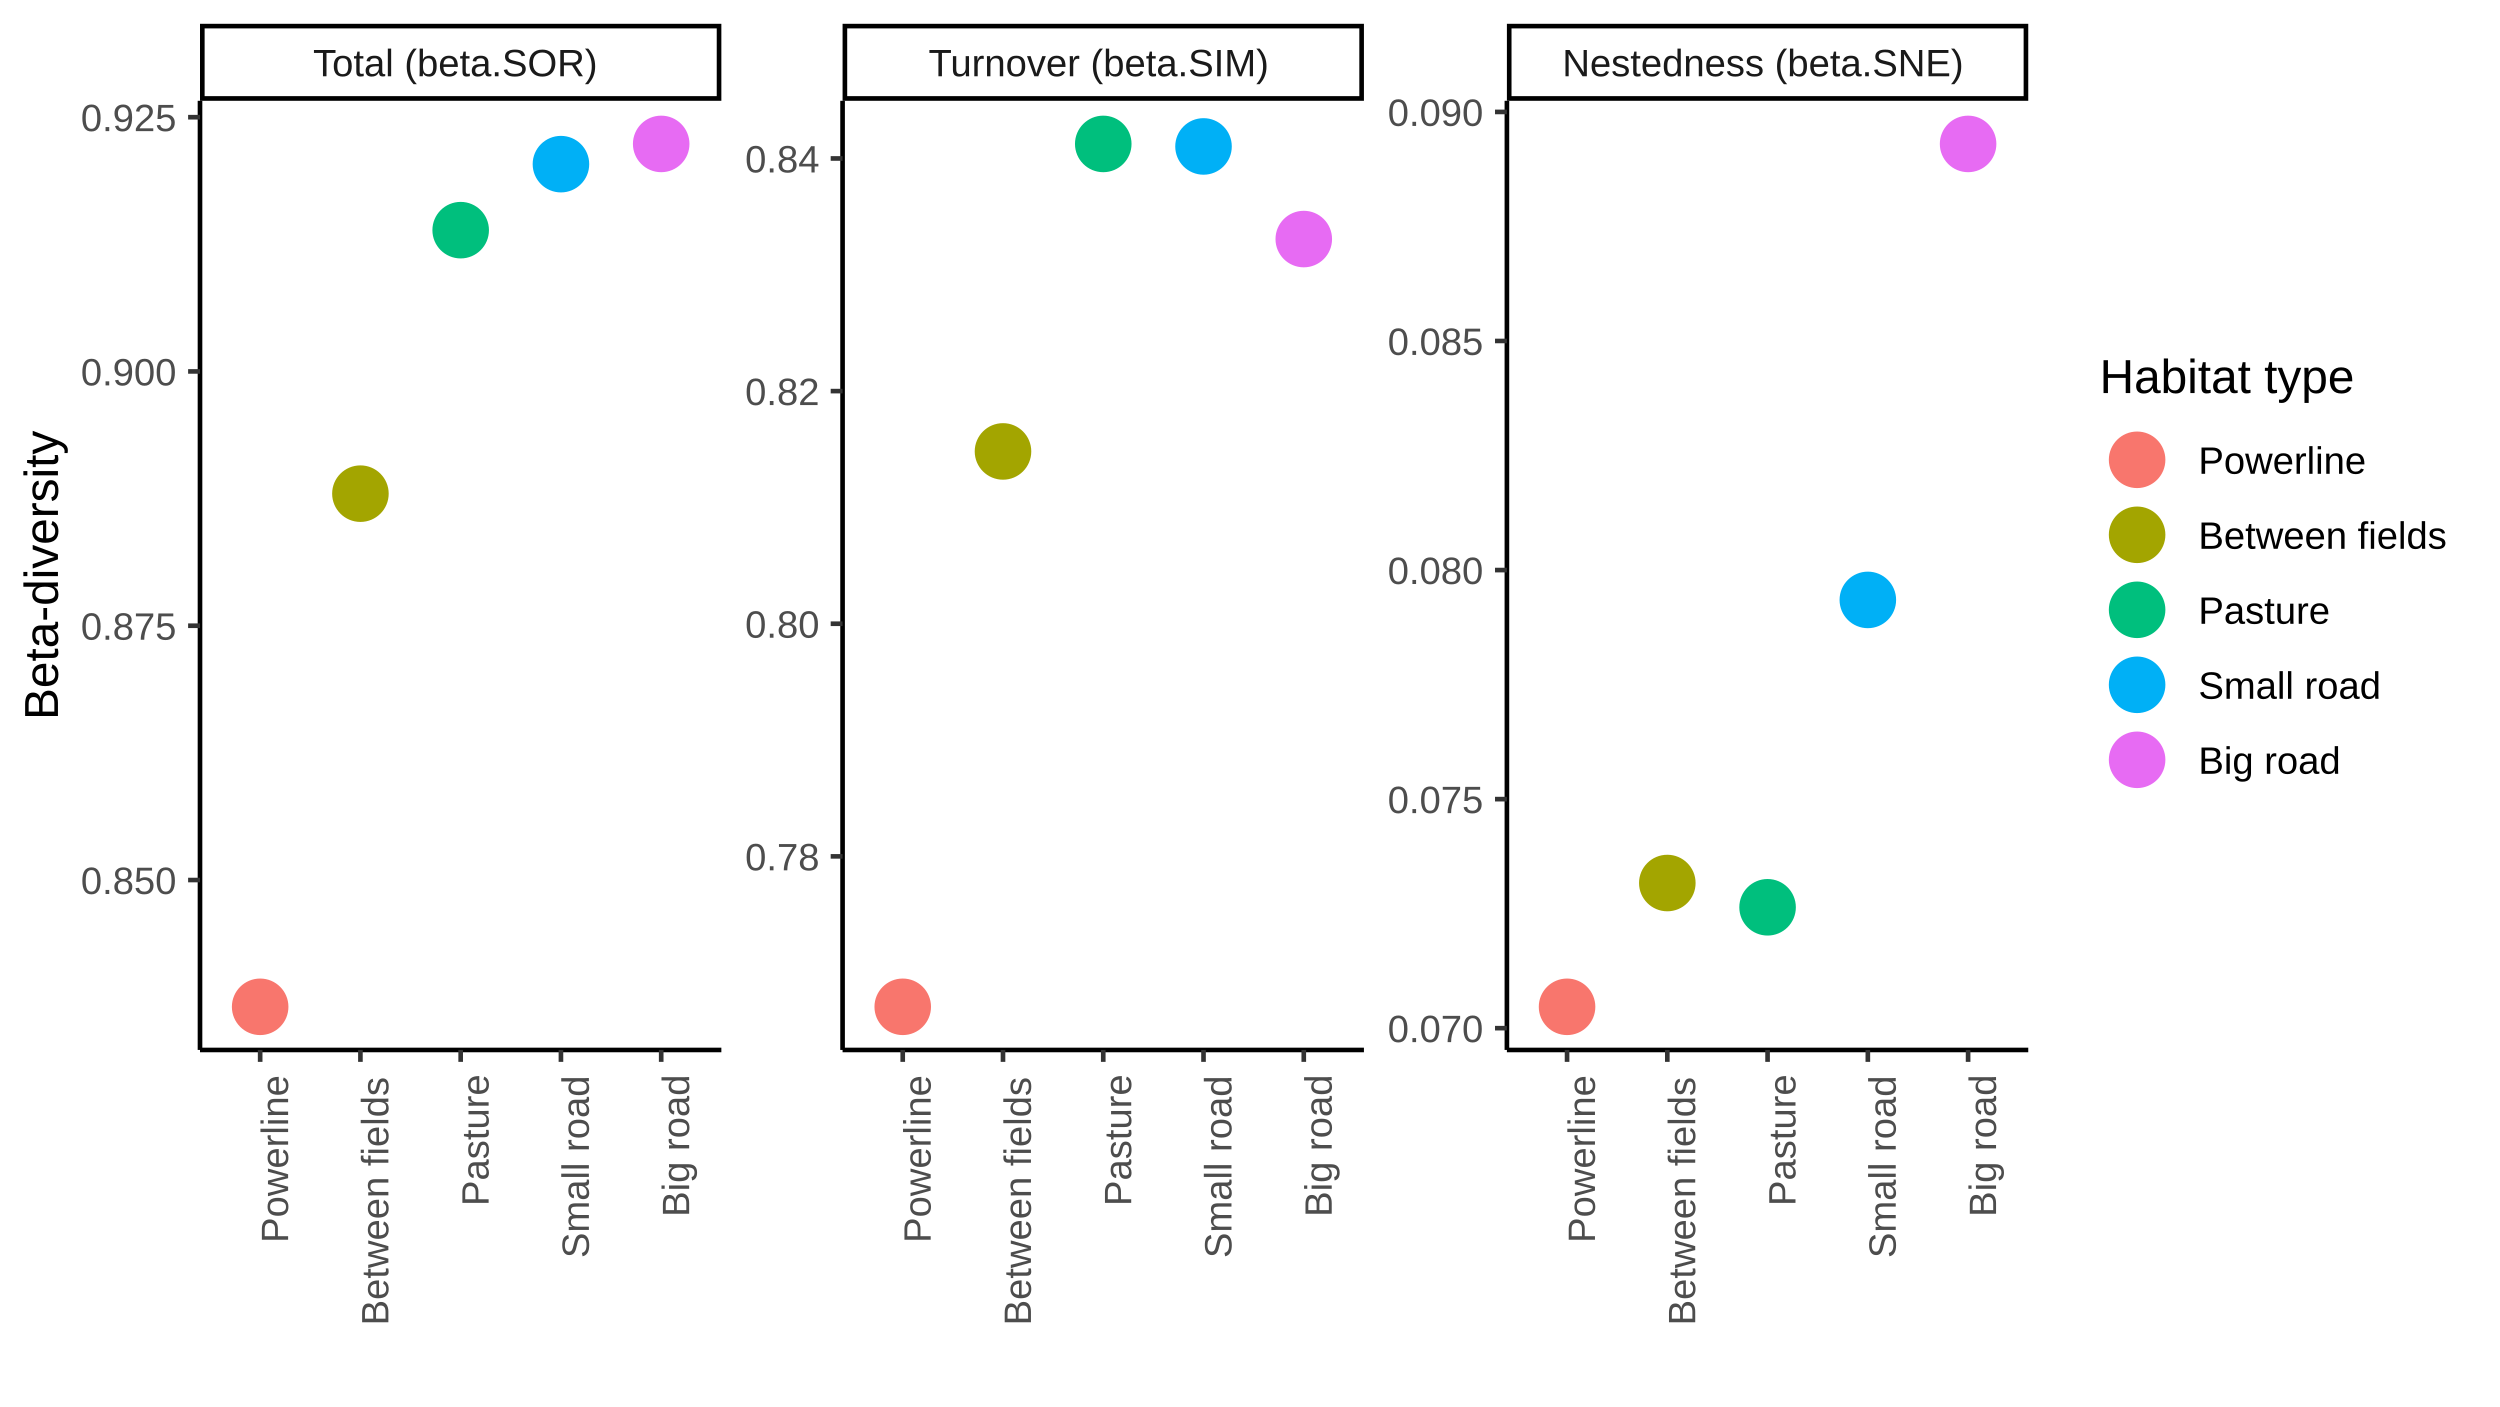
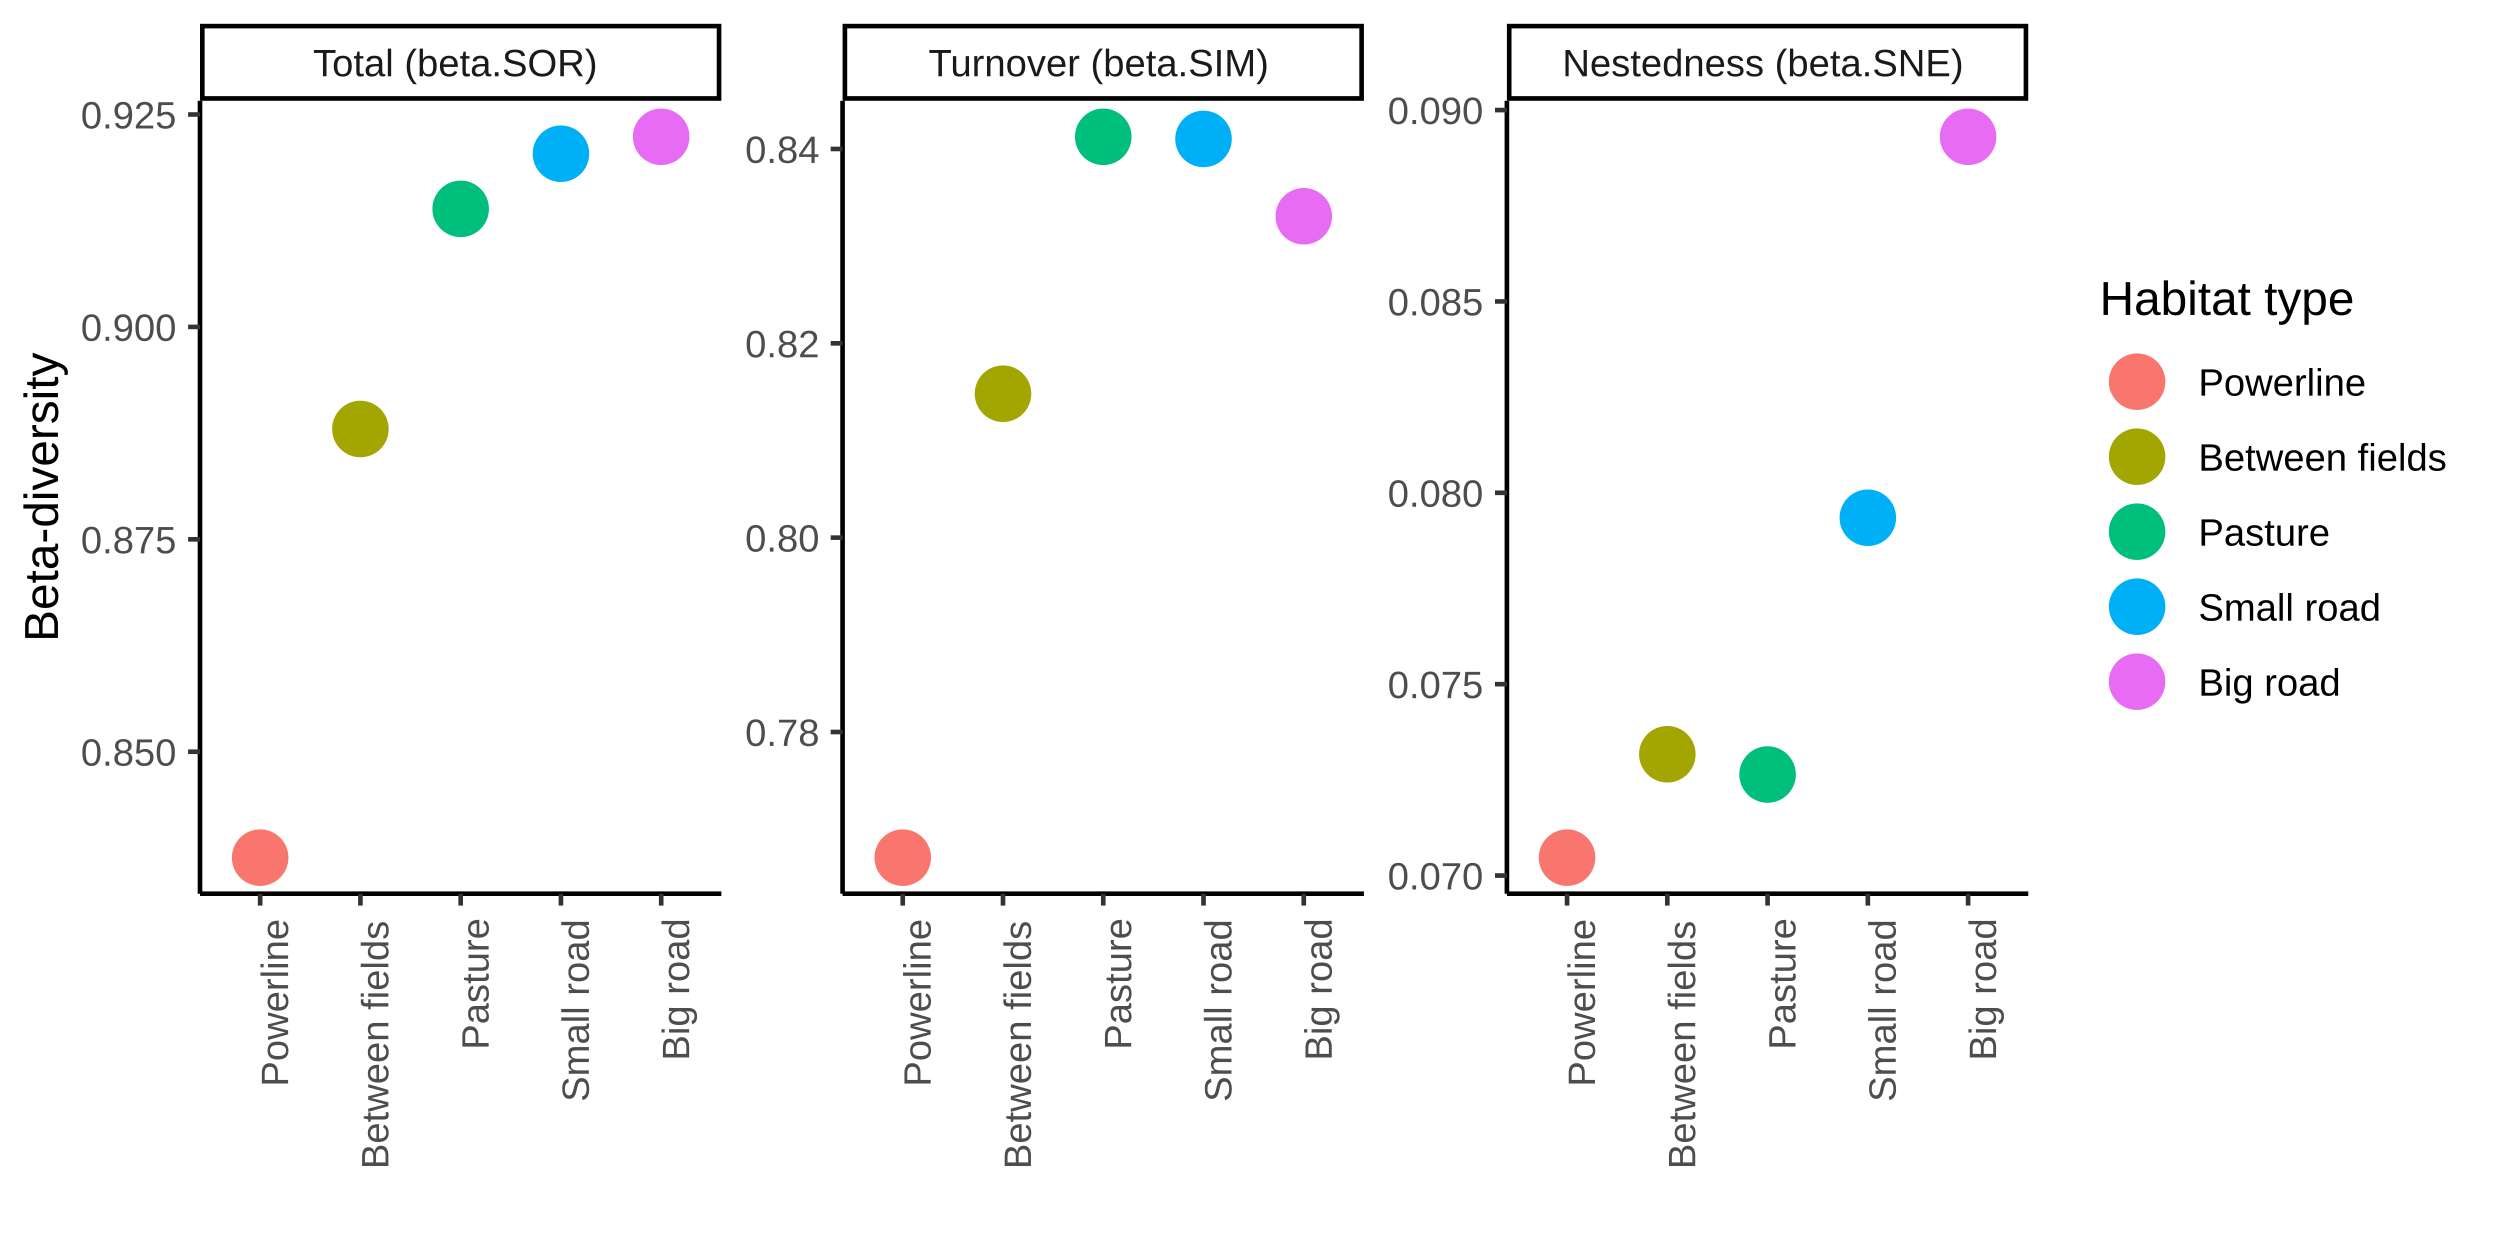
- <svg xmlns="http://www.w3.org/2000/svg" viewBox="0 0 576.00 324.00">
+ <svg xmlns="http://www.w3.org/2000/svg" viewBox="0 0 576.00 288.00">
  <defs>
    <style type="text/css">
    line, polyline, path, rect, circle {
      fill: none;
      stroke: #000000;
      stroke-linecap: round;
      stroke-linejoin: round;
      stroke-miterlimit: 10.00;
    }
  </style>
  </defs>
  <rect width="100%" height="100%" style="stroke: none; fill: #FFFFFF;" />
-   <rect x="0.00" y="0.00" width="576.00" height="324.00" style="stroke-width: 1.07; stroke: #FFFFFF; fill: #FFFFFF;" />
-   <defs>
-     <clipPath id="cpNDYuMDc4OXwxNjYuMjAyfDI0MS45MDh8MjMuMjE1Mw==">
-       <rect x="46.08" y="23.22" width="120.12" height="218.69" />
-     </clipPath>
-   </defs>
-   <rect x="46.08" y="23.22" width="120.12" height="218.69" style="stroke-width: 1.07; stroke: none; fill: #FFFFFF;" clip-path="url(#cpNDYuMDc4OXwxNjYuMjAyfDI0MS45MDh8MjMuMjE1Mw==)" />
-   <circle cx="83.04" cy="113.74" r="4.62pt" style="stroke-width: 0.71; stroke: #A3A500; fill: #A3A500;" clip-path="url(#cpNDYuMDc4OXwxNjYuMjAyfDI0MS45MDh8MjMuMjE1Mw==)" />
-   <circle cx="152.34" cy="33.16" r="4.62pt" style="stroke-width: 0.71; stroke: #E76BF3; fill: #E76BF3;" clip-path="url(#cpNDYuMDc4OXwxNjYuMjAyfDI0MS45MDh8MjMuMjE1Mw==)" />
-   <circle cx="106.14" cy="53.03" r="4.62pt" style="stroke-width: 0.71; stroke: #00BF7D; fill: #00BF7D;" clip-path="url(#cpNDYuMDc4OXwxNjYuMjAyfDI0MS45MDh8MjMuMjE1Mw==)" />
-   <circle cx="59.94" cy="231.97" r="4.62pt" style="stroke-width: 0.71; stroke: #F8766D; fill: #F8766D;" clip-path="url(#cpNDYuMDc4OXwxNjYuMjAyfDI0MS45MDh8MjMuMjE1Mw==)" />
-   <circle cx="129.24" cy="37.82" r="4.62pt" style="stroke-width: 0.71; stroke: #00B0F6; fill: #00B0F6;" clip-path="url(#cpNDYuMDc4OXwxNjYuMjAyfDI0MS45MDh8MjMuMjE1Mw==)" />
-   <defs>
-     <clipPath id="cpMHw1NzZ8MzI0fDA=">
-       <rect x="0.00" y="0.00" width="576.00" height="324.00" />
-     </clipPath>
-   </defs>
-   <defs>
-     <clipPath id="cpMTk0LjEyOXwzMTQuMjUyfDI0MS45MDh8MjMuMjE1Mw==">
-       <rect x="194.13" y="23.22" width="120.12" height="218.69" />
-     </clipPath>
-   </defs>
-   <rect x="194.13" y="23.22" width="120.12" height="218.69" style="stroke-width: 1.07; stroke: none; fill: #FFFFFF;" clip-path="url(#cpMTk0LjEyOXwzMTQuMjUyfDI0MS45MDh8MjMuMjE1Mw==)" />
-   <circle cx="231.09" cy="104.01" r="4.62pt" style="stroke-width: 0.71; stroke: #A3A500; fill: #A3A500;" clip-path="url(#cpMTk0LjEyOXwzMTQuMjUyfDI0MS45MDh8MjMuMjE1Mw==)" />
-   <circle cx="300.39" cy="55.08" r="4.62pt" style="stroke-width: 0.71; stroke: #E76BF3; fill: #E76BF3;" clip-path="url(#cpMTk0LjEyOXwzMTQuMjUyfDI0MS45MDh8MjMuMjE1Mw==)" />
-   <circle cx="254.19" cy="33.16" r="4.62pt" style="stroke-width: 0.71; stroke: #00BF7D; fill: #00BF7D;" clip-path="url(#cpMTk0LjEyOXwzMTQuMjUyfDI0MS45MDh8MjMuMjE1Mw==)" />
-   <circle cx="207.99" cy="231.97" r="4.62pt" style="stroke-width: 0.71; stroke: #F8766D; fill: #F8766D;" clip-path="url(#cpMTk0LjEyOXwzMTQuMjUyfDI0MS45MDh8MjMuMjE1Mw==)" />
-   <circle cx="277.29" cy="33.74" r="4.62pt" style="stroke-width: 0.71; stroke: #00B0F6; fill: #00B0F6;" clip-path="url(#cpMTk0LjEyOXwzMTQuMjUyfDI0MS45MDh8MjMuMjE1Mw==)" />
-   <defs>
-     <clipPath id="cpMHw1NzZ8MzI0fDA=">
-       <rect x="0.00" y="0.00" width="576.00" height="324.00" />
-     </clipPath>
-   </defs>
-   <defs>
-     <clipPath id="cpMzQ3LjE4NXw0NjcuMzA4fDI0MS45MDh8MjMuMjE1Mw==">
-       <rect x="347.19" y="23.22" width="120.12" height="218.69" />
-     </clipPath>
-   </defs>
-   <rect x="347.19" y="23.22" width="120.12" height="218.69" style="stroke-width: 1.07; stroke: none; fill: #FFFFFF;" clip-path="url(#cpMzQ3LjE4NXw0NjcuMzA4fDI0MS45MDh8MjMuMjE1Mw==)" />
-   <circle cx="384.15" cy="203.45" r="4.62pt" style="stroke-width: 0.71; stroke: #A3A500; fill: #A3A500;" clip-path="url(#cpMzQ3LjE4NXw0NjcuMzA4fDI0MS45MDh8MjMuMjE1Mw==)" />
-   <circle cx="453.45" cy="33.16" r="4.62pt" style="stroke-width: 0.71; stroke: #E76BF3; fill: #E76BF3;" clip-path="url(#cpMzQ3LjE4NXw0NjcuMzA4fDI0MS45MDh8MjMuMjE1Mw==)" />
-   <circle cx="407.25" cy="209.04" r="4.62pt" style="stroke-width: 0.71; stroke: #00BF7D; fill: #00BF7D;" clip-path="url(#cpMzQ3LjE4NXw0NjcuMzA4fDI0MS45MDh8MjMuMjE1Mw==)" />
-   <circle cx="361.05" cy="231.97" r="4.62pt" style="stroke-width: 0.71; stroke: #F8766D; fill: #F8766D;" clip-path="url(#cpMzQ3LjE4NXw0NjcuMzA4fDI0MS45MDh8MjMuMjE1Mw==)" />
-   <circle cx="430.35" cy="138.22" r="4.62pt" style="stroke-width: 0.71; stroke: #00B0F6; fill: #00B0F6;" clip-path="url(#cpMzQ3LjE4NXw0NjcuMzA4fDI0MS45MDh8MjMuMjE1Mw==)" />
-   <defs>
-     <clipPath id="cpMHw1NzZ8MzI0fDA=">
-       <rect x="0.00" y="0.00" width="576.00" height="324.00" />
+   <rect x="0.00" y="0.00" width="576.00" height="288.00" style="stroke-width: 1.07; stroke: #FFFFFF; fill: #FFFFFF;" />
+   <defs>
+     <clipPath id="cpNDYuMDc4OXwxNjYuMjAyfDIwNS45MDh8MjMuMjE1Mw==">
+       <rect x="46.08" y="23.22" width="120.12" height="182.69" />
+     </clipPath>
+   </defs>
+   <rect x="46.08" y="23.22" width="120.12" height="182.69" style="stroke-width: 1.07; stroke: none; fill: #FFFFFF;" clip-path="url(#cpNDYuMDc4OXwxNjYuMjAyfDIwNS45MDh8MjMuMjE1Mw==)" />
+   <circle cx="83.04" cy="98.84" r="4.62pt" style="stroke-width: 0.71; stroke: #A3A500; fill: #A3A500;" clip-path="url(#cpNDYuMDc4OXwxNjYuMjAyfDIwNS45MDh8MjMuMjE1Mw==)" />
+   <circle cx="152.34" cy="31.52" r="4.62pt" style="stroke-width: 0.71; stroke: #E76BF3; fill: #E76BF3;" clip-path="url(#cpNDYuMDc4OXwxNjYuMjAyfDIwNS45MDh8MjMuMjE1Mw==)" />
+   <circle cx="106.14" cy="48.12" r="4.62pt" style="stroke-width: 0.71; stroke: #00BF7D; fill: #00BF7D;" clip-path="url(#cpNDYuMDc4OXwxNjYuMjAyfDIwNS45MDh8MjMuMjE1Mw==)" />
+   <circle cx="59.94" cy="197.60" r="4.62pt" style="stroke-width: 0.71; stroke: #F8766D; fill: #F8766D;" clip-path="url(#cpNDYuMDc4OXwxNjYuMjAyfDIwNS45MDh8MjMuMjE1Mw==)" />
+   <circle cx="129.24" cy="35.42" r="4.62pt" style="stroke-width: 0.71; stroke: #00B0F6; fill: #00B0F6;" clip-path="url(#cpNDYuMDc4OXwxNjYuMjAyfDIwNS45MDh8MjMuMjE1Mw==)" />
+   <defs>
+     <clipPath id="cpMHw1NzZ8Mjg4fDA=">
+       <rect x="0.00" y="0.00" width="576.00" height="288.00" />
+     </clipPath>
+   </defs>
+   <defs>
+     <clipPath id="cpMTk0LjEyOXwzMTQuMjUyfDIwNS45MDh8MjMuMjE1Mw==">
+       <rect x="194.13" y="23.22" width="120.12" height="182.69" />
+     </clipPath>
+   </defs>
+   <rect x="194.13" y="23.22" width="120.12" height="182.69" style="stroke-width: 1.07; stroke: none; fill: #FFFFFF;" clip-path="url(#cpMTk0LjEyOXwzMTQuMjUyfDIwNS45MDh8MjMuMjE1Mw==)" />
+   <circle cx="231.09" cy="90.71" r="4.62pt" style="stroke-width: 0.71; stroke: #A3A500; fill: #A3A500;" clip-path="url(#cpMTk0LjEyOXwzMTQuMjUyfDIwNS45MDh8MjMuMjE1Mw==)" />
+   <circle cx="300.39" cy="49.83" r="4.62pt" style="stroke-width: 0.71; stroke: #E76BF3; fill: #E76BF3;" clip-path="url(#cpMTk0LjEyOXwzMTQuMjUyfDIwNS45MDh8MjMuMjE1Mw==)" />
+   <circle cx="254.19" cy="31.52" r="4.62pt" style="stroke-width: 0.71; stroke: #00BF7D; fill: #00BF7D;" clip-path="url(#cpMTk0LjEyOXwzMTQuMjUyfDIwNS45MDh8MjMuMjE1Mw==)" />
+   <circle cx="207.99" cy="197.60" r="4.62pt" style="stroke-width: 0.71; stroke: #F8766D; fill: #F8766D;" clip-path="url(#cpMTk0LjEyOXwzMTQuMjUyfDIwNS45MDh8MjMuMjE1Mw==)" />
+   <circle cx="277.29" cy="32.01" r="4.62pt" style="stroke-width: 0.71; stroke: #00B0F6; fill: #00B0F6;" clip-path="url(#cpMTk0LjEyOXwzMTQuMjUyfDIwNS45MDh8MjMuMjE1Mw==)" />
+   <defs>
+     <clipPath id="cpMHw1NzZ8Mjg4fDA=">
+       <rect x="0.00" y="0.00" width="576.00" height="288.00" />
+     </clipPath>
+   </defs>
+   <defs>
+     <clipPath id="cpMzQ3LjE4NXw0NjcuMzA4fDIwNS45MDh8MjMuMjE1Mw==">
+       <rect x="347.19" y="23.22" width="120.12" height="182.69" />
+     </clipPath>
+   </defs>
+   <rect x="347.19" y="23.22" width="120.12" height="182.69" style="stroke-width: 1.07; stroke: none; fill: #FFFFFF;" clip-path="url(#cpMzQ3LjE4NXw0NjcuMzA4fDIwNS45MDh8MjMuMjE1Mw==)" />
+   <circle cx="384.15" cy="173.78" r="4.62pt" style="stroke-width: 0.71; stroke: #A3A500; fill: #A3A500;" clip-path="url(#cpMzQ3LjE4NXw0NjcuMzA4fDIwNS45MDh8MjMuMjE1Mw==)" />
+   <circle cx="453.45" cy="31.52" r="4.62pt" style="stroke-width: 0.71; stroke: #E76BF3; fill: #E76BF3;" clip-path="url(#cpMzQ3LjE4NXw0NjcuMzA4fDIwNS45MDh8MjMuMjE1Mw==)" />
+   <circle cx="407.25" cy="178.45" r="4.62pt" style="stroke-width: 0.71; stroke: #00BF7D; fill: #00BF7D;" clip-path="url(#cpMzQ3LjE4NXw0NjcuMzA4fDIwNS45MDh8MjMuMjE1Mw==)" />
+   <circle cx="361.05" cy="197.60" r="4.62pt" style="stroke-width: 0.71; stroke: #F8766D; fill: #F8766D;" clip-path="url(#cpMzQ3LjE4NXw0NjcuMzA4fDIwNS45MDh8MjMuMjE1Mw==)" />
+   <circle cx="430.35" cy="119.29" r="4.62pt" style="stroke-width: 0.71; stroke: #00B0F6; fill: #00B0F6;" clip-path="url(#cpMzQ3LjE4NXw0NjcuMzA4fDIwNS45MDh8MjMuMjE1Mw==)" />
+   <defs>
+     <clipPath id="cpMHw1NzZ8Mjg4fDA=">
+       <rect x="0.00" y="0.00" width="576.00" height="288.00" />
    </clipPath>
  </defs>
  <defs>
    <clipPath id="cpNDYuMDc4OXwxNjYuMjAyfDIzLjIxNTN8NS40Nzk0NQ==">
      <rect x="46.08" y="5.48" width="120.12" height="17.74" />
    </clipPath>
  </defs>
  <rect x="46.08" y="5.48" width="120.12" height="17.74" style="stroke-width: 2.13; fill: #FFFFFF;" clip-path="url(#cpNDYuMDc4OXwxNjYuMjAyfDIzLjIxNTN8NS40Nzk0NQ==)" />
  <g clip-path="url(#cpNDYuMDc4OXwxNjYuMjAyfDIzLjIxNTN8NS40Nzk0NQ==)">
    <text x="72.13" y="17.57" style="font-size: 8.80px; fill: #1A1A1A; font-family: Arial;" textLength="68.02px" lengthAdjust="spacingAndGlyphs">Total (beta.SOR)</text>
  </g>
  <defs>
-     <clipPath id="cpMHw1NzZ8MzI0fDA=">
-       <rect x="0.00" y="0.00" width="576.00" height="324.00" />
+     <clipPath id="cpMHw1NzZ8Mjg4fDA=">
+       <rect x="0.00" y="0.00" width="576.00" height="288.00" />
    </clipPath>
  </defs>
  <defs>
    <clipPath id="cpMTk0LjEyOXwzMTQuMjUyfDIzLjIxNTN8NS40Nzk0NQ==">
      <rect x="194.13" y="5.48" width="120.12" height="17.74" />
    </clipPath>
  </defs>
  <rect x="194.13" y="5.48" width="120.12" height="17.74" style="stroke-width: 2.13; fill: #FFFFFF;" clip-path="url(#cpMTk0LjEyOXwzMTQuMjUyfDIzLjIxNTN8NS40Nzk0NQ==)" />
  <g clip-path="url(#cpMTk0LjEyOXwzMTQuMjUyfDIzLjIxNTN8NS40Nzk0NQ==)">
    <text x="213.93" y="17.57" style="font-size: 8.80px; fill: #1A1A1A; font-family: Arial;" textLength="80.53px" lengthAdjust="spacingAndGlyphs">Turnover (beta.SIM)</text>
  </g>
  <defs>
-     <clipPath id="cpMHw1NzZ8MzI0fDA=">
-       <rect x="0.00" y="0.00" width="576.00" height="324.00" />
+     <clipPath id="cpMHw1NzZ8Mjg4fDA=">
+       <rect x="0.00" y="0.00" width="576.00" height="288.00" />
    </clipPath>
  </defs>
  <defs>
    <clipPath id="cpMzQ3LjE4NXw0NjcuMzA4fDIzLjIxNTN8NS40Nzk0NQ==">
      <rect x="347.19" y="5.48" width="120.12" height="17.74" />
    </clipPath>
  </defs>
  <rect x="347.19" y="5.48" width="120.12" height="17.74" style="stroke-width: 2.13; fill: #FFFFFF;" clip-path="url(#cpMzQ3LjE4NXw0NjcuMzA4fDIzLjIxNTN8NS40Nzk0NQ==)" />
  <g clip-path="url(#cpMzQ3LjE4NXw0NjcuMzA4fDIzLjIxNTN8NS40Nzk0NQ==)">
    <text x="359.97" y="17.57" style="font-size: 8.80px; fill: #1A1A1A; font-family: Arial;" textLength="94.54px" lengthAdjust="spacingAndGlyphs">Nestedness (beta.SNE)</text>
  </g>
  <defs>
-     <clipPath id="cpMHw1NzZ8MzI0fDA=">
-       <rect x="0.00" y="0.00" width="576.00" height="324.00" />
-     </clipPath>
-   </defs>
-   <polyline points="46.08,241.91 166.20,241.91 " style="stroke-width: 1.07; stroke-linecap: butt;" clip-path="url(#cpMHw1NzZ8MzI0fDA=)" />
-   <polyline points="59.94,244.65 59.94,241.91 " style="stroke-width: 1.07; stroke: #333333; stroke-linecap: butt;" clip-path="url(#cpMHw1NzZ8MzI0fDA=)" />
-   <polyline points="83.04,244.65 83.04,241.91 " style="stroke-width: 1.07; stroke: #333333; stroke-linecap: butt;" clip-path="url(#cpMHw1NzZ8MzI0fDA=)" />
-   <polyline points="106.14,244.65 106.14,241.91 " style="stroke-width: 1.07; stroke: #333333; stroke-linecap: butt;" clip-path="url(#cpMHw1NzZ8MzI0fDA=)" />
-   <polyline points="129.24,244.65 129.24,241.91 " style="stroke-width: 1.07; stroke: #333333; stroke-linecap: butt;" clip-path="url(#cpMHw1NzZ8MzI0fDA=)" />
-   <polyline points="152.34,244.65 152.34,241.91 " style="stroke-width: 1.07; stroke: #333333; stroke-linecap: butt;" clip-path="url(#cpMHw1NzZ8MzI0fDA=)" />
-   <g clip-path="url(#cpMHw1NzZ8MzI0fDA=)">
-     <text transform="translate(66.38,286.36) rotate(-90)" style="font-size: 8.80px; fill: #4D4D4D; font-family: Arial;" textLength="39.52px" lengthAdjust="spacingAndGlyphs">Powerline</text>
-   </g>
-   <g clip-path="url(#cpMHw1NzZ8MzI0fDA=)">
-     <text transform="translate(89.48,305.37) rotate(-90)" style="font-size: 8.80px; fill: #4D4D4D; font-family: Arial;" textLength="58.54px" lengthAdjust="spacingAndGlyphs">Between fields</text>
-   </g>
-   <g clip-path="url(#cpMHw1NzZ8MzI0fDA=)">
-     <text transform="translate(112.58,277.86) rotate(-90)" style="font-size: 8.80px; fill: #4D4D4D; font-family: Arial;" textLength="31.02px" lengthAdjust="spacingAndGlyphs">Pasture</text>
-   </g>
-   <g clip-path="url(#cpMHw1NzZ8MzI0fDA=)">
-     <text transform="translate(135.68,289.86) rotate(-90)" style="font-size: 8.80px; fill: #4D4D4D; font-family: Arial;" textLength="43.02px" lengthAdjust="spacingAndGlyphs">Small road</text>
-   </g>
-   <g clip-path="url(#cpMHw1NzZ8MzI0fDA=)">
-     <text transform="translate(158.78,280.36) rotate(-90)" style="font-size: 8.80px; fill: #4D4D4D; font-family: Arial;" textLength="33.52px" lengthAdjust="spacingAndGlyphs">Big road</text>
-   </g>
-   <polyline points="194.13,241.91 314.25,241.91 " style="stroke-width: 1.07; stroke-linecap: butt;" clip-path="url(#cpMHw1NzZ8MzI0fDA=)" />
-   <polyline points="207.99,244.65 207.99,241.91 " style="stroke-width: 1.07; stroke: #333333; stroke-linecap: butt;" clip-path="url(#cpMHw1NzZ8MzI0fDA=)" />
-   <polyline points="231.09,244.65 231.09,241.91 " style="stroke-width: 1.07; stroke: #333333; stroke-linecap: butt;" clip-path="url(#cpMHw1NzZ8MzI0fDA=)" />
-   <polyline points="254.19,244.65 254.19,241.91 " style="stroke-width: 1.07; stroke: #333333; stroke-linecap: butt;" clip-path="url(#cpMHw1NzZ8MzI0fDA=)" />
-   <polyline points="277.29,244.65 277.29,241.91 " style="stroke-width: 1.07; stroke: #333333; stroke-linecap: butt;" clip-path="url(#cpMHw1NzZ8MzI0fDA=)" />
-   <polyline points="300.39,244.65 300.39,241.91 " style="stroke-width: 1.07; stroke: #333333; stroke-linecap: butt;" clip-path="url(#cpMHw1NzZ8MzI0fDA=)" />
-   <g clip-path="url(#cpMHw1NzZ8MzI0fDA=)">
-     <text transform="translate(214.43,286.36) rotate(-90)" style="font-size: 8.80px; fill: #4D4D4D; font-family: Arial;" textLength="39.52px" lengthAdjust="spacingAndGlyphs">Powerline</text>
-   </g>
-   <g clip-path="url(#cpMHw1NzZ8MzI0fDA=)">
-     <text transform="translate(237.53,305.37) rotate(-90)" style="font-size: 8.80px; fill: #4D4D4D; font-family: Arial;" textLength="58.54px" lengthAdjust="spacingAndGlyphs">Between fields</text>
-   </g>
-   <g clip-path="url(#cpMHw1NzZ8MzI0fDA=)">
-     <text transform="translate(260.63,277.86) rotate(-90)" style="font-size: 8.80px; fill: #4D4D4D; font-family: Arial;" textLength="31.02px" lengthAdjust="spacingAndGlyphs">Pasture</text>
-   </g>
-   <g clip-path="url(#cpMHw1NzZ8MzI0fDA=)">
-     <text transform="translate(283.73,289.86) rotate(-90)" style="font-size: 8.80px; fill: #4D4D4D; font-family: Arial;" textLength="43.02px" lengthAdjust="spacingAndGlyphs">Small road</text>
-   </g>
-   <g clip-path="url(#cpMHw1NzZ8MzI0fDA=)">
-     <text transform="translate(306.83,280.36) rotate(-90)" style="font-size: 8.80px; fill: #4D4D4D; font-family: Arial;" textLength="33.52px" lengthAdjust="spacingAndGlyphs">Big road</text>
-   </g>
-   <polyline points="347.19,241.91 467.31,241.91 " style="stroke-width: 1.07; stroke-linecap: butt;" clip-path="url(#cpMHw1NzZ8MzI0fDA=)" />
-   <polyline points="361.05,244.65 361.05,241.91 " style="stroke-width: 1.07; stroke: #333333; stroke-linecap: butt;" clip-path="url(#cpMHw1NzZ8MzI0fDA=)" />
-   <polyline points="384.15,244.65 384.15,241.91 " style="stroke-width: 1.07; stroke: #333333; stroke-linecap: butt;" clip-path="url(#cpMHw1NzZ8MzI0fDA=)" />
-   <polyline points="407.25,244.65 407.25,241.91 " style="stroke-width: 1.07; stroke: #333333; stroke-linecap: butt;" clip-path="url(#cpMHw1NzZ8MzI0fDA=)" />
-   <polyline points="430.35,244.65 430.35,241.91 " style="stroke-width: 1.07; stroke: #333333; stroke-linecap: butt;" clip-path="url(#cpMHw1NzZ8MzI0fDA=)" />
-   <polyline points="453.45,244.65 453.45,241.91 " style="stroke-width: 1.07; stroke: #333333; stroke-linecap: butt;" clip-path="url(#cpMHw1NzZ8MzI0fDA=)" />
-   <g clip-path="url(#cpMHw1NzZ8MzI0fDA=)">
-     <text transform="translate(367.48,286.36) rotate(-90)" style="font-size: 8.80px; fill: #4D4D4D; font-family: Arial;" textLength="39.52px" lengthAdjust="spacingAndGlyphs">Powerline</text>
-   </g>
-   <g clip-path="url(#cpMHw1NzZ8MzI0fDA=)">
-     <text transform="translate(390.58,305.37) rotate(-90)" style="font-size: 8.80px; fill: #4D4D4D; font-family: Arial;" textLength="58.54px" lengthAdjust="spacingAndGlyphs">Between fields</text>
-   </g>
-   <g clip-path="url(#cpMHw1NzZ8MzI0fDA=)">
-     <text transform="translate(413.68,277.86) rotate(-90)" style="font-size: 8.80px; fill: #4D4D4D; font-family: Arial;" textLength="31.02px" lengthAdjust="spacingAndGlyphs">Pasture</text>
-   </g>
-   <g clip-path="url(#cpMHw1NzZ8MzI0fDA=)">
-     <text transform="translate(436.78,289.86) rotate(-90)" style="font-size: 8.80px; fill: #4D4D4D; font-family: Arial;" textLength="43.02px" lengthAdjust="spacingAndGlyphs">Small road</text>
-   </g>
-   <g clip-path="url(#cpMHw1NzZ8MzI0fDA=)">
-     <text transform="translate(459.89,280.36) rotate(-90)" style="font-size: 8.80px; fill: #4D4D4D; font-family: Arial;" textLength="33.52px" lengthAdjust="spacingAndGlyphs">Big road</text>
-   </g>
-   <polyline points="347.19,241.91 347.19,23.22 " style="stroke-width: 1.07; stroke-linecap: butt;" clip-path="url(#cpMHw1NzZ8MzI0fDA=)" />
-   <g clip-path="url(#cpMHw1NzZ8MzI0fDA=)">
-     <text x="319.73" y="240.11" style="font-size: 8.80px; fill: #4D4D4D; font-family: Arial;" textLength="22.52px" lengthAdjust="spacingAndGlyphs">0.070</text>
-   </g>
-   <g clip-path="url(#cpMHw1NzZ8MzI0fDA=)">
-     <text x="319.73" y="187.34" style="font-size: 8.80px; fill: #4D4D4D; font-family: Arial;" textLength="22.52px" lengthAdjust="spacingAndGlyphs">0.075</text>
-   </g>
-   <g clip-path="url(#cpMHw1NzZ8MzI0fDA=)">
-     <text x="319.73" y="134.56" style="font-size: 8.80px; fill: #4D4D4D; font-family: Arial;" textLength="22.52px" lengthAdjust="spacingAndGlyphs">0.080</text>
-   </g>
-   <g clip-path="url(#cpMHw1NzZ8MzI0fDA=)">
-     <text x="319.73" y="81.78" style="font-size: 8.80px; fill: #4D4D4D; font-family: Arial;" textLength="22.52px" lengthAdjust="spacingAndGlyphs">0.085</text>
-   </g>
-   <g clip-path="url(#cpMHw1NzZ8MzI0fDA=)">
-     <text x="319.73" y="29.01" style="font-size: 8.80px; fill: #4D4D4D; font-family: Arial;" textLength="22.52px" lengthAdjust="spacingAndGlyphs">0.090</text>
-   </g>
-   <polyline points="344.45,236.89 347.19,236.89 " style="stroke-width: 1.07; stroke: #333333; stroke-linecap: butt;" clip-path="url(#cpMHw1NzZ8MzI0fDA=)" />
-   <polyline points="344.45,184.12 347.19,184.12 " style="stroke-width: 1.07; stroke: #333333; stroke-linecap: butt;" clip-path="url(#cpMHw1NzZ8MzI0fDA=)" />
-   <polyline points="344.45,131.34 347.19,131.34 " style="stroke-width: 1.07; stroke: #333333; stroke-linecap: butt;" clip-path="url(#cpMHw1NzZ8MzI0fDA=)" />
-   <polyline points="344.45,78.56 347.19,78.56 " style="stroke-width: 1.07; stroke: #333333; stroke-linecap: butt;" clip-path="url(#cpMHw1NzZ8MzI0fDA=)" />
-   <polyline points="344.45,25.79 347.19,25.79 " style="stroke-width: 1.07; stroke: #333333; stroke-linecap: butt;" clip-path="url(#cpMHw1NzZ8MzI0fDA=)" />
-   <polyline points="194.13,241.91 194.13,23.22 " style="stroke-width: 1.07; stroke-linecap: butt;" clip-path="url(#cpMHw1NzZ8MzI0fDA=)" />
-   <g clip-path="url(#cpMHw1NzZ8MzI0fDA=)">
-     <text x="171.68" y="200.53" style="font-size: 8.80px; fill: #4D4D4D; font-family: Arial;" textLength="17.52px" lengthAdjust="spacingAndGlyphs">0.78</text>
-   </g>
-   <g clip-path="url(#cpMHw1NzZ8MzI0fDA=)">
-     <text x="171.68" y="146.93" style="font-size: 8.80px; fill: #4D4D4D; font-family: Arial;" textLength="17.52px" lengthAdjust="spacingAndGlyphs">0.80</text>
-   </g>
-   <g clip-path="url(#cpMHw1NzZ8MzI0fDA=)">
-     <text x="171.68" y="93.33" style="font-size: 8.80px; fill: #4D4D4D; font-family: Arial;" textLength="17.52px" lengthAdjust="spacingAndGlyphs">0.82</text>
-   </g>
-   <g clip-path="url(#cpMHw1NzZ8MzI0fDA=)">
-     <text x="171.68" y="39.73" style="font-size: 8.80px; fill: #4D4D4D; font-family: Arial;" textLength="17.52px" lengthAdjust="spacingAndGlyphs">0.84</text>
-   </g>
-   <polyline points="191.39,197.31 194.13,197.31 " style="stroke-width: 1.07; stroke: #333333; stroke-linecap: butt;" clip-path="url(#cpMHw1NzZ8MzI0fDA=)" />
-   <polyline points="191.39,143.71 194.13,143.71 " style="stroke-width: 1.07; stroke: #333333; stroke-linecap: butt;" clip-path="url(#cpMHw1NzZ8MzI0fDA=)" />
-   <polyline points="191.39,90.11 194.13,90.11 " style="stroke-width: 1.07; stroke: #333333; stroke-linecap: butt;" clip-path="url(#cpMHw1NzZ8MzI0fDA=)" />
-   <polyline points="191.39,36.51 194.13,36.51 " style="stroke-width: 1.07; stroke: #333333; stroke-linecap: butt;" clip-path="url(#cpMHw1NzZ8MzI0fDA=)" />
-   <polyline points="46.08,241.91 46.08,23.22 " style="stroke-width: 1.07; stroke-linecap: butt;" clip-path="url(#cpMHw1NzZ8MzI0fDA=)" />
-   <g clip-path="url(#cpMHw1NzZ8MzI0fDA=)">
-     <text x="18.63" y="205.98" style="font-size: 8.80px; fill: #4D4D4D; font-family: Arial;" textLength="22.52px" lengthAdjust="spacingAndGlyphs">0.850</text>
-   </g>
-   <g clip-path="url(#cpMHw1NzZ8MzI0fDA=)">
-     <text x="18.63" y="147.39" style="font-size: 8.80px; fill: #4D4D4D; font-family: Arial;" textLength="22.52px" lengthAdjust="spacingAndGlyphs">0.875</text>
-   </g>
-   <g clip-path="url(#cpMHw1NzZ8MzI0fDA=)">
-     <text x="18.63" y="88.80" style="font-size: 8.80px; fill: #4D4D4D; font-family: Arial;" textLength="22.52px" lengthAdjust="spacingAndGlyphs">0.900</text>
-   </g>
-   <g clip-path="url(#cpMHw1NzZ8MzI0fDA=)">
-     <text x="18.63" y="30.22" style="font-size: 8.80px; fill: #4D4D4D; font-family: Arial;" textLength="22.52px" lengthAdjust="spacingAndGlyphs">0.925</text>
-   </g>
-   <polyline points="43.34,202.76 46.08,202.76 " style="stroke-width: 1.07; stroke: #333333; stroke-linecap: butt;" clip-path="url(#cpMHw1NzZ8MzI0fDA=)" />
-   <polyline points="43.34,144.17 46.08,144.17 " style="stroke-width: 1.07; stroke: #333333; stroke-linecap: butt;" clip-path="url(#cpMHw1NzZ8MzI0fDA=)" />
-   <polyline points="43.34,85.58 46.08,85.58 " style="stroke-width: 1.07; stroke: #333333; stroke-linecap: butt;" clip-path="url(#cpMHw1NzZ8MzI0fDA=)" />
-   <polyline points="43.34,27.00 46.08,27.00 " style="stroke-width: 1.07; stroke: #333333; stroke-linecap: butt;" clip-path="url(#cpMHw1NzZ8MzI0fDA=)" />
-   <g clip-path="url(#cpMHw1NzZ8MzI0fDA=)">
-     <text transform="translate(13.35,165.88) rotate(-90)" style="font-size: 11.00px; font-family: Arial;" textLength="66.63px" lengthAdjust="spacingAndGlyphs">Beta-diversity</text>
-   </g>
-   <rect x="478.27" y="75.94" width="92.25" height="113.24" style="stroke-width: 1.07; stroke: none; fill: #FFFFFF;" clip-path="url(#cpMHw1NzZ8MzI0fDA=)" />
-   <g clip-path="url(#cpMHw1NzZ8MzI0fDA=)">
-     <text x="483.75" y="90.56" style="font-size: 11.00px; font-family: Arial;" textLength="58.70px" lengthAdjust="spacingAndGlyphs">Habitat type</text>
-   </g>
-   <circle cx="492.39" cy="105.94" r="4.62pt" style="stroke-width: 0.71; stroke: #F8766D; fill: #F8766D;" clip-path="url(#cpMHw1NzZ8MzI0fDA=)" />
-   <circle cx="492.39" cy="123.22" r="4.62pt" style="stroke-width: 0.71; stroke: #A3A500; fill: #A3A500;" clip-path="url(#cpMHw1NzZ8MzI0fDA=)" />
-   <circle cx="492.39" cy="140.50" r="4.62pt" style="stroke-width: 0.71; stroke: #00BF7D; fill: #00BF7D;" clip-path="url(#cpMHw1NzZ8MzI0fDA=)" />
-   <circle cx="492.39" cy="157.78" r="4.62pt" style="stroke-width: 0.71; stroke: #00B0F6; fill: #00B0F6;" clip-path="url(#cpMHw1NzZ8MzI0fDA=)" />
-   <circle cx="492.39" cy="175.06" r="4.62pt" style="stroke-width: 0.71; stroke: #E76BF3; fill: #E76BF3;" clip-path="url(#cpMHw1NzZ8MzI0fDA=)" />
-   <g clip-path="url(#cpMHw1NzZ8MzI0fDA=)">
-     <text x="506.51" y="109.16" style="font-size: 8.80px; font-family: Arial;" textLength="39.52px" lengthAdjust="spacingAndGlyphs">Powerline</text>
-   </g>
-   <g clip-path="url(#cpMHw1NzZ8MzI0fDA=)">
-     <text x="506.51" y="126.44" style="font-size: 8.80px; font-family: Arial;" textLength="58.54px" lengthAdjust="spacingAndGlyphs">Between fields</text>
-   </g>
-   <g clip-path="url(#cpMHw1NzZ8MzI0fDA=)">
-     <text x="506.51" y="143.72" style="font-size: 8.80px; font-family: Arial;" textLength="31.02px" lengthAdjust="spacingAndGlyphs">Pasture</text>
-   </g>
-   <g clip-path="url(#cpMHw1NzZ8MzI0fDA=)">
-     <text x="506.51" y="161.00" style="font-size: 8.80px; font-family: Arial;" textLength="43.02px" lengthAdjust="spacingAndGlyphs">Small road</text>
-   </g>
-   <g clip-path="url(#cpMHw1NzZ8MzI0fDA=)">
-     <text x="506.51" y="178.28" style="font-size: 8.80px; font-family: Arial;" textLength="33.52px" lengthAdjust="spacingAndGlyphs">Big road</text>
+     <clipPath id="cpMHw1NzZ8Mjg4fDA=">
+       <rect x="0.00" y="0.00" width="576.00" height="288.00" />
+     </clipPath>
+   </defs>
+   <polyline points="46.08,205.91 166.20,205.91 " style="stroke-width: 1.07; stroke-linecap: butt;" clip-path="url(#cpMHw1NzZ8Mjg4fDA=)" />
+   <polyline points="59.94,208.65 59.94,205.91 " style="stroke-width: 1.07; stroke: #333333; stroke-linecap: butt;" clip-path="url(#cpMHw1NzZ8Mjg4fDA=)" />
+   <polyline points="83.04,208.65 83.04,205.91 " style="stroke-width: 1.07; stroke: #333333; stroke-linecap: butt;" clip-path="url(#cpMHw1NzZ8Mjg4fDA=)" />
+   <polyline points="106.14,208.65 106.14,205.91 " style="stroke-width: 1.07; stroke: #333333; stroke-linecap: butt;" clip-path="url(#cpMHw1NzZ8Mjg4fDA=)" />
+   <polyline points="129.24,208.65 129.24,205.91 " style="stroke-width: 1.07; stroke: #333333; stroke-linecap: butt;" clip-path="url(#cpMHw1NzZ8Mjg4fDA=)" />
+   <polyline points="152.34,208.65 152.34,205.91 " style="stroke-width: 1.07; stroke: #333333; stroke-linecap: butt;" clip-path="url(#cpMHw1NzZ8Mjg4fDA=)" />
+   <g clip-path="url(#cpMHw1NzZ8Mjg4fDA=)">
+     <text transform="translate(66.38,250.36) rotate(-90)" style="font-size: 8.80px; fill: #4D4D4D; font-family: Arial;" textLength="39.52px" lengthAdjust="spacingAndGlyphs">Powerline</text>
+   </g>
+   <g clip-path="url(#cpMHw1NzZ8Mjg4fDA=)">
+     <text transform="translate(89.48,269.37) rotate(-90)" style="font-size: 8.80px; fill: #4D4D4D; font-family: Arial;" textLength="58.54px" lengthAdjust="spacingAndGlyphs">Between fields</text>
+   </g>
+   <g clip-path="url(#cpMHw1NzZ8Mjg4fDA=)">
+     <text transform="translate(112.58,241.86) rotate(-90)" style="font-size: 8.80px; fill: #4D4D4D; font-family: Arial;" textLength="31.02px" lengthAdjust="spacingAndGlyphs">Pasture</text>
+   </g>
+   <g clip-path="url(#cpMHw1NzZ8Mjg4fDA=)">
+     <text transform="translate(135.68,253.86) rotate(-90)" style="font-size: 8.80px; fill: #4D4D4D; font-family: Arial;" textLength="43.02px" lengthAdjust="spacingAndGlyphs">Small road</text>
+   </g>
+   <g clip-path="url(#cpMHw1NzZ8Mjg4fDA=)">
+     <text transform="translate(158.78,244.36) rotate(-90)" style="font-size: 8.80px; fill: #4D4D4D; font-family: Arial;" textLength="33.52px" lengthAdjust="spacingAndGlyphs">Big road</text>
+   </g>
+   <polyline points="194.13,205.91 314.25,205.91 " style="stroke-width: 1.07; stroke-linecap: butt;" clip-path="url(#cpMHw1NzZ8Mjg4fDA=)" />
+   <polyline points="207.99,208.65 207.99,205.91 " style="stroke-width: 1.07; stroke: #333333; stroke-linecap: butt;" clip-path="url(#cpMHw1NzZ8Mjg4fDA=)" />
+   <polyline points="231.09,208.65 231.09,205.91 " style="stroke-width: 1.07; stroke: #333333; stroke-linecap: butt;" clip-path="url(#cpMHw1NzZ8Mjg4fDA=)" />
+   <polyline points="254.19,208.65 254.19,205.91 " style="stroke-width: 1.07; stroke: #333333; stroke-linecap: butt;" clip-path="url(#cpMHw1NzZ8Mjg4fDA=)" />
+   <polyline points="277.29,208.65 277.29,205.91 " style="stroke-width: 1.07; stroke: #333333; stroke-linecap: butt;" clip-path="url(#cpMHw1NzZ8Mjg4fDA=)" />
+   <polyline points="300.39,208.65 300.39,205.91 " style="stroke-width: 1.07; stroke: #333333; stroke-linecap: butt;" clip-path="url(#cpMHw1NzZ8Mjg4fDA=)" />
+   <g clip-path="url(#cpMHw1NzZ8Mjg4fDA=)">
+     <text transform="translate(214.43,250.36) rotate(-90)" style="font-size: 8.80px; fill: #4D4D4D; font-family: Arial;" textLength="39.52px" lengthAdjust="spacingAndGlyphs">Powerline</text>
+   </g>
+   <g clip-path="url(#cpMHw1NzZ8Mjg4fDA=)">
+     <text transform="translate(237.53,269.37) rotate(-90)" style="font-size: 8.80px; fill: #4D4D4D; font-family: Arial;" textLength="58.54px" lengthAdjust="spacingAndGlyphs">Between fields</text>
+   </g>
+   <g clip-path="url(#cpMHw1NzZ8Mjg4fDA=)">
+     <text transform="translate(260.63,241.86) rotate(-90)" style="font-size: 8.80px; fill: #4D4D4D; font-family: Arial;" textLength="31.02px" lengthAdjust="spacingAndGlyphs">Pasture</text>
+   </g>
+   <g clip-path="url(#cpMHw1NzZ8Mjg4fDA=)">
+     <text transform="translate(283.73,253.86) rotate(-90)" style="font-size: 8.80px; fill: #4D4D4D; font-family: Arial;" textLength="43.02px" lengthAdjust="spacingAndGlyphs">Small road</text>
+   </g>
+   <g clip-path="url(#cpMHw1NzZ8Mjg4fDA=)">
+     <text transform="translate(306.83,244.36) rotate(-90)" style="font-size: 8.80px; fill: #4D4D4D; font-family: Arial;" textLength="33.52px" lengthAdjust="spacingAndGlyphs">Big road</text>
+   </g>
+   <polyline points="347.19,205.91 467.31,205.91 " style="stroke-width: 1.07; stroke-linecap: butt;" clip-path="url(#cpMHw1NzZ8Mjg4fDA=)" />
+   <polyline points="361.05,208.65 361.05,205.91 " style="stroke-width: 1.07; stroke: #333333; stroke-linecap: butt;" clip-path="url(#cpMHw1NzZ8Mjg4fDA=)" />
+   <polyline points="384.15,208.65 384.15,205.91 " style="stroke-width: 1.07; stroke: #333333; stroke-linecap: butt;" clip-path="url(#cpMHw1NzZ8Mjg4fDA=)" />
+   <polyline points="407.25,208.65 407.25,205.91 " style="stroke-width: 1.07; stroke: #333333; stroke-linecap: butt;" clip-path="url(#cpMHw1NzZ8Mjg4fDA=)" />
+   <polyline points="430.35,208.65 430.35,205.91 " style="stroke-width: 1.07; stroke: #333333; stroke-linecap: butt;" clip-path="url(#cpMHw1NzZ8Mjg4fDA=)" />
+   <polyline points="453.45,208.65 453.45,205.91 " style="stroke-width: 1.07; stroke: #333333; stroke-linecap: butt;" clip-path="url(#cpMHw1NzZ8Mjg4fDA=)" />
+   <g clip-path="url(#cpMHw1NzZ8Mjg4fDA=)">
+     <text transform="translate(367.48,250.36) rotate(-90)" style="font-size: 8.80px; fill: #4D4D4D; font-family: Arial;" textLength="39.52px" lengthAdjust="spacingAndGlyphs">Powerline</text>
+   </g>
+   <g clip-path="url(#cpMHw1NzZ8Mjg4fDA=)">
+     <text transform="translate(390.58,269.37) rotate(-90)" style="font-size: 8.80px; fill: #4D4D4D; font-family: Arial;" textLength="58.54px" lengthAdjust="spacingAndGlyphs">Between fields</text>
+   </g>
+   <g clip-path="url(#cpMHw1NzZ8Mjg4fDA=)">
+     <text transform="translate(413.68,241.86) rotate(-90)" style="font-size: 8.80px; fill: #4D4D4D; font-family: Arial;" textLength="31.02px" lengthAdjust="spacingAndGlyphs">Pasture</text>
+   </g>
+   <g clip-path="url(#cpMHw1NzZ8Mjg4fDA=)">
+     <text transform="translate(436.78,253.86) rotate(-90)" style="font-size: 8.80px; fill: #4D4D4D; font-family: Arial;" textLength="43.02px" lengthAdjust="spacingAndGlyphs">Small road</text>
+   </g>
+   <g clip-path="url(#cpMHw1NzZ8Mjg4fDA=)">
+     <text transform="translate(459.89,244.36) rotate(-90)" style="font-size: 8.80px; fill: #4D4D4D; font-family: Arial;" textLength="33.52px" lengthAdjust="spacingAndGlyphs">Big road</text>
+   </g>
+   <polyline points="347.19,205.91 347.19,23.22 " style="stroke-width: 1.07; stroke-linecap: butt;" clip-path="url(#cpMHw1NzZ8Mjg4fDA=)" />
+   <g clip-path="url(#cpMHw1NzZ8Mjg4fDA=)">
+     <text x="319.73" y="204.94" style="font-size: 8.80px; fill: #4D4D4D; font-family: Arial;" textLength="22.52px" lengthAdjust="spacingAndGlyphs">0.070</text>
+   </g>
+   <g clip-path="url(#cpMHw1NzZ8Mjg4fDA=)">
+     <text x="319.73" y="160.85" style="font-size: 8.80px; fill: #4D4D4D; font-family: Arial;" textLength="22.52px" lengthAdjust="spacingAndGlyphs">0.075</text>
+   </g>
+   <g clip-path="url(#cpMHw1NzZ8Mjg4fDA=)">
+     <text x="319.73" y="116.76" style="font-size: 8.80px; fill: #4D4D4D; font-family: Arial;" textLength="22.52px" lengthAdjust="spacingAndGlyphs">0.080</text>
+   </g>
+   <g clip-path="url(#cpMHw1NzZ8Mjg4fDA=)">
+     <text x="319.73" y="72.67" style="font-size: 8.80px; fill: #4D4D4D; font-family: Arial;" textLength="22.52px" lengthAdjust="spacingAndGlyphs">0.085</text>
+   </g>
+   <g clip-path="url(#cpMHw1NzZ8Mjg4fDA=)">
+     <text x="319.73" y="28.58" style="font-size: 8.80px; fill: #4D4D4D; font-family: Arial;" textLength="22.52px" lengthAdjust="spacingAndGlyphs">0.090</text>
+   </g>
+   <polyline points="344.45,201.72 347.19,201.72 " style="stroke-width: 1.07; stroke: #333333; stroke-linecap: butt;" clip-path="url(#cpMHw1NzZ8Mjg4fDA=)" />
+   <polyline points="344.45,157.63 347.19,157.63 " style="stroke-width: 1.07; stroke: #333333; stroke-linecap: butt;" clip-path="url(#cpMHw1NzZ8Mjg4fDA=)" />
+   <polyline points="344.45,113.54 347.19,113.54 " style="stroke-width: 1.07; stroke: #333333; stroke-linecap: butt;" clip-path="url(#cpMHw1NzZ8Mjg4fDA=)" />
+   <polyline points="344.45,69.45 347.19,69.45 " style="stroke-width: 1.07; stroke: #333333; stroke-linecap: butt;" clip-path="url(#cpMHw1NzZ8Mjg4fDA=)" />
+   <polyline points="344.45,25.36 347.19,25.36 " style="stroke-width: 1.07; stroke: #333333; stroke-linecap: butt;" clip-path="url(#cpMHw1NzZ8Mjg4fDA=)" />
+   <polyline points="194.13,205.91 194.13,23.22 " style="stroke-width: 1.07; stroke-linecap: butt;" clip-path="url(#cpMHw1NzZ8Mjg4fDA=)" />
+   <g clip-path="url(#cpMHw1NzZ8Mjg4fDA=)">
+     <text x="171.68" y="171.87" style="font-size: 8.80px; fill: #4D4D4D; font-family: Arial;" textLength="17.52px" lengthAdjust="spacingAndGlyphs">0.78</text>
+   </g>
+   <g clip-path="url(#cpMHw1NzZ8Mjg4fDA=)">
+     <text x="171.68" y="127.09" style="font-size: 8.80px; fill: #4D4D4D; font-family: Arial;" textLength="17.52px" lengthAdjust="spacingAndGlyphs">0.80</text>
+   </g>
+   <g clip-path="url(#cpMHw1NzZ8Mjg4fDA=)">
+     <text x="171.68" y="82.32" style="font-size: 8.80px; fill: #4D4D4D; font-family: Arial;" textLength="17.52px" lengthAdjust="spacingAndGlyphs">0.82</text>
+   </g>
+   <g clip-path="url(#cpMHw1NzZ8Mjg4fDA=)">
+     <text x="171.68" y="37.54" style="font-size: 8.80px; fill: #4D4D4D; font-family: Arial;" textLength="17.52px" lengthAdjust="spacingAndGlyphs">0.84</text>
+   </g>
+   <polyline points="191.39,168.65 194.13,168.65 " style="stroke-width: 1.07; stroke: #333333; stroke-linecap: butt;" clip-path="url(#cpMHw1NzZ8Mjg4fDA=)" />
+   <polyline points="191.39,123.87 194.13,123.87 " style="stroke-width: 1.07; stroke: #333333; stroke-linecap: butt;" clip-path="url(#cpMHw1NzZ8Mjg4fDA=)" />
+   <polyline points="191.39,79.10 194.13,79.10 " style="stroke-width: 1.07; stroke: #333333; stroke-linecap: butt;" clip-path="url(#cpMHw1NzZ8Mjg4fDA=)" />
+   <polyline points="191.39,34.32 194.13,34.32 " style="stroke-width: 1.07; stroke: #333333; stroke-linecap: butt;" clip-path="url(#cpMHw1NzZ8Mjg4fDA=)" />
+   <polyline points="46.08,205.91 46.08,23.22 " style="stroke-width: 1.07; stroke-linecap: butt;" clip-path="url(#cpMHw1NzZ8Mjg4fDA=)" />
+   <g clip-path="url(#cpMHw1NzZ8Mjg4fDA=)">
+     <text x="18.63" y="176.42" style="font-size: 8.80px; fill: #4D4D4D; font-family: Arial;" textLength="22.52px" lengthAdjust="spacingAndGlyphs">0.850</text>
+   </g>
+   <g clip-path="url(#cpMHw1NzZ8Mjg4fDA=)">
+     <text x="18.63" y="127.48" style="font-size: 8.80px; fill: #4D4D4D; font-family: Arial;" textLength="22.52px" lengthAdjust="spacingAndGlyphs">0.875</text>
+   </g>
+   <g clip-path="url(#cpMHw1NzZ8Mjg4fDA=)">
+     <text x="18.63" y="78.54" style="font-size: 8.80px; fill: #4D4D4D; font-family: Arial;" textLength="22.52px" lengthAdjust="spacingAndGlyphs">0.900</text>
+   </g>
+   <g clip-path="url(#cpMHw1NzZ8Mjg4fDA=)">
+     <text x="18.63" y="29.60" style="font-size: 8.80px; fill: #4D4D4D; font-family: Arial;" textLength="22.52px" lengthAdjust="spacingAndGlyphs">0.925</text>
+   </g>
+   <polyline points="43.34,173.20 46.08,173.20 " style="stroke-width: 1.07; stroke: #333333; stroke-linecap: butt;" clip-path="url(#cpMHw1NzZ8Mjg4fDA=)" />
+   <polyline points="43.34,124.26 46.08,124.26 " style="stroke-width: 1.07; stroke: #333333; stroke-linecap: butt;" clip-path="url(#cpMHw1NzZ8Mjg4fDA=)" />
+   <polyline points="43.34,75.32 46.08,75.32 " style="stroke-width: 1.07; stroke: #333333; stroke-linecap: butt;" clip-path="url(#cpMHw1NzZ8Mjg4fDA=)" />
+   <polyline points="43.34,26.38 46.08,26.38 " style="stroke-width: 1.07; stroke: #333333; stroke-linecap: butt;" clip-path="url(#cpMHw1NzZ8Mjg4fDA=)" />
+   <g clip-path="url(#cpMHw1NzZ8Mjg4fDA=)">
+     <text transform="translate(13.35,147.88) rotate(-90)" style="font-size: 11.00px; font-family: Arial;" textLength="66.63px" lengthAdjust="spacingAndGlyphs">Beta-diversity</text>
+   </g>
+   <rect x="478.27" y="57.94" width="92.25" height="113.24" style="stroke-width: 1.07; stroke: none; fill: #FFFFFF;" clip-path="url(#cpMHw1NzZ8Mjg4fDA=)" />
+   <g clip-path="url(#cpMHw1NzZ8Mjg4fDA=)">
+     <text x="483.75" y="72.56" style="font-size: 11.00px; font-family: Arial;" textLength="58.70px" lengthAdjust="spacingAndGlyphs">Habitat type</text>
+   </g>
+   <circle cx="492.39" cy="87.94" r="4.62pt" style="stroke-width: 0.71; stroke: #F8766D; fill: #F8766D;" clip-path="url(#cpMHw1NzZ8Mjg4fDA=)" />
+   <circle cx="492.39" cy="105.22" r="4.62pt" style="stroke-width: 0.71; stroke: #A3A500; fill: #A3A500;" clip-path="url(#cpMHw1NzZ8Mjg4fDA=)" />
+   <circle cx="492.39" cy="122.50" r="4.62pt" style="stroke-width: 0.71; stroke: #00BF7D; fill: #00BF7D;" clip-path="url(#cpMHw1NzZ8Mjg4fDA=)" />
+   <circle cx="492.39" cy="139.78" r="4.62pt" style="stroke-width: 0.71; stroke: #00B0F6; fill: #00B0F6;" clip-path="url(#cpMHw1NzZ8Mjg4fDA=)" />
+   <circle cx="492.39" cy="157.06" r="4.62pt" style="stroke-width: 0.71; stroke: #E76BF3; fill: #E76BF3;" clip-path="url(#cpMHw1NzZ8Mjg4fDA=)" />
+   <g clip-path="url(#cpMHw1NzZ8Mjg4fDA=)">
+     <text x="506.51" y="91.16" style="font-size: 8.80px; font-family: Arial;" textLength="39.52px" lengthAdjust="spacingAndGlyphs">Powerline</text>
+   </g>
+   <g clip-path="url(#cpMHw1NzZ8Mjg4fDA=)">
+     <text x="506.51" y="108.44" style="font-size: 8.80px; font-family: Arial;" textLength="58.54px" lengthAdjust="spacingAndGlyphs">Between fields</text>
+   </g>
+   <g clip-path="url(#cpMHw1NzZ8Mjg4fDA=)">
+     <text x="506.51" y="125.72" style="font-size: 8.80px; font-family: Arial;" textLength="31.02px" lengthAdjust="spacingAndGlyphs">Pasture</text>
+   </g>
+   <g clip-path="url(#cpMHw1NzZ8Mjg4fDA=)">
+     <text x="506.51" y="143.00" style="font-size: 8.80px; font-family: Arial;" textLength="43.02px" lengthAdjust="spacingAndGlyphs">Small road</text>
+   </g>
+   <g clip-path="url(#cpMHw1NzZ8Mjg4fDA=)">
+     <text x="506.51" y="160.28" style="font-size: 8.80px; font-family: Arial;" textLength="33.52px" lengthAdjust="spacingAndGlyphs">Big road</text>
  </g>
</svg>
